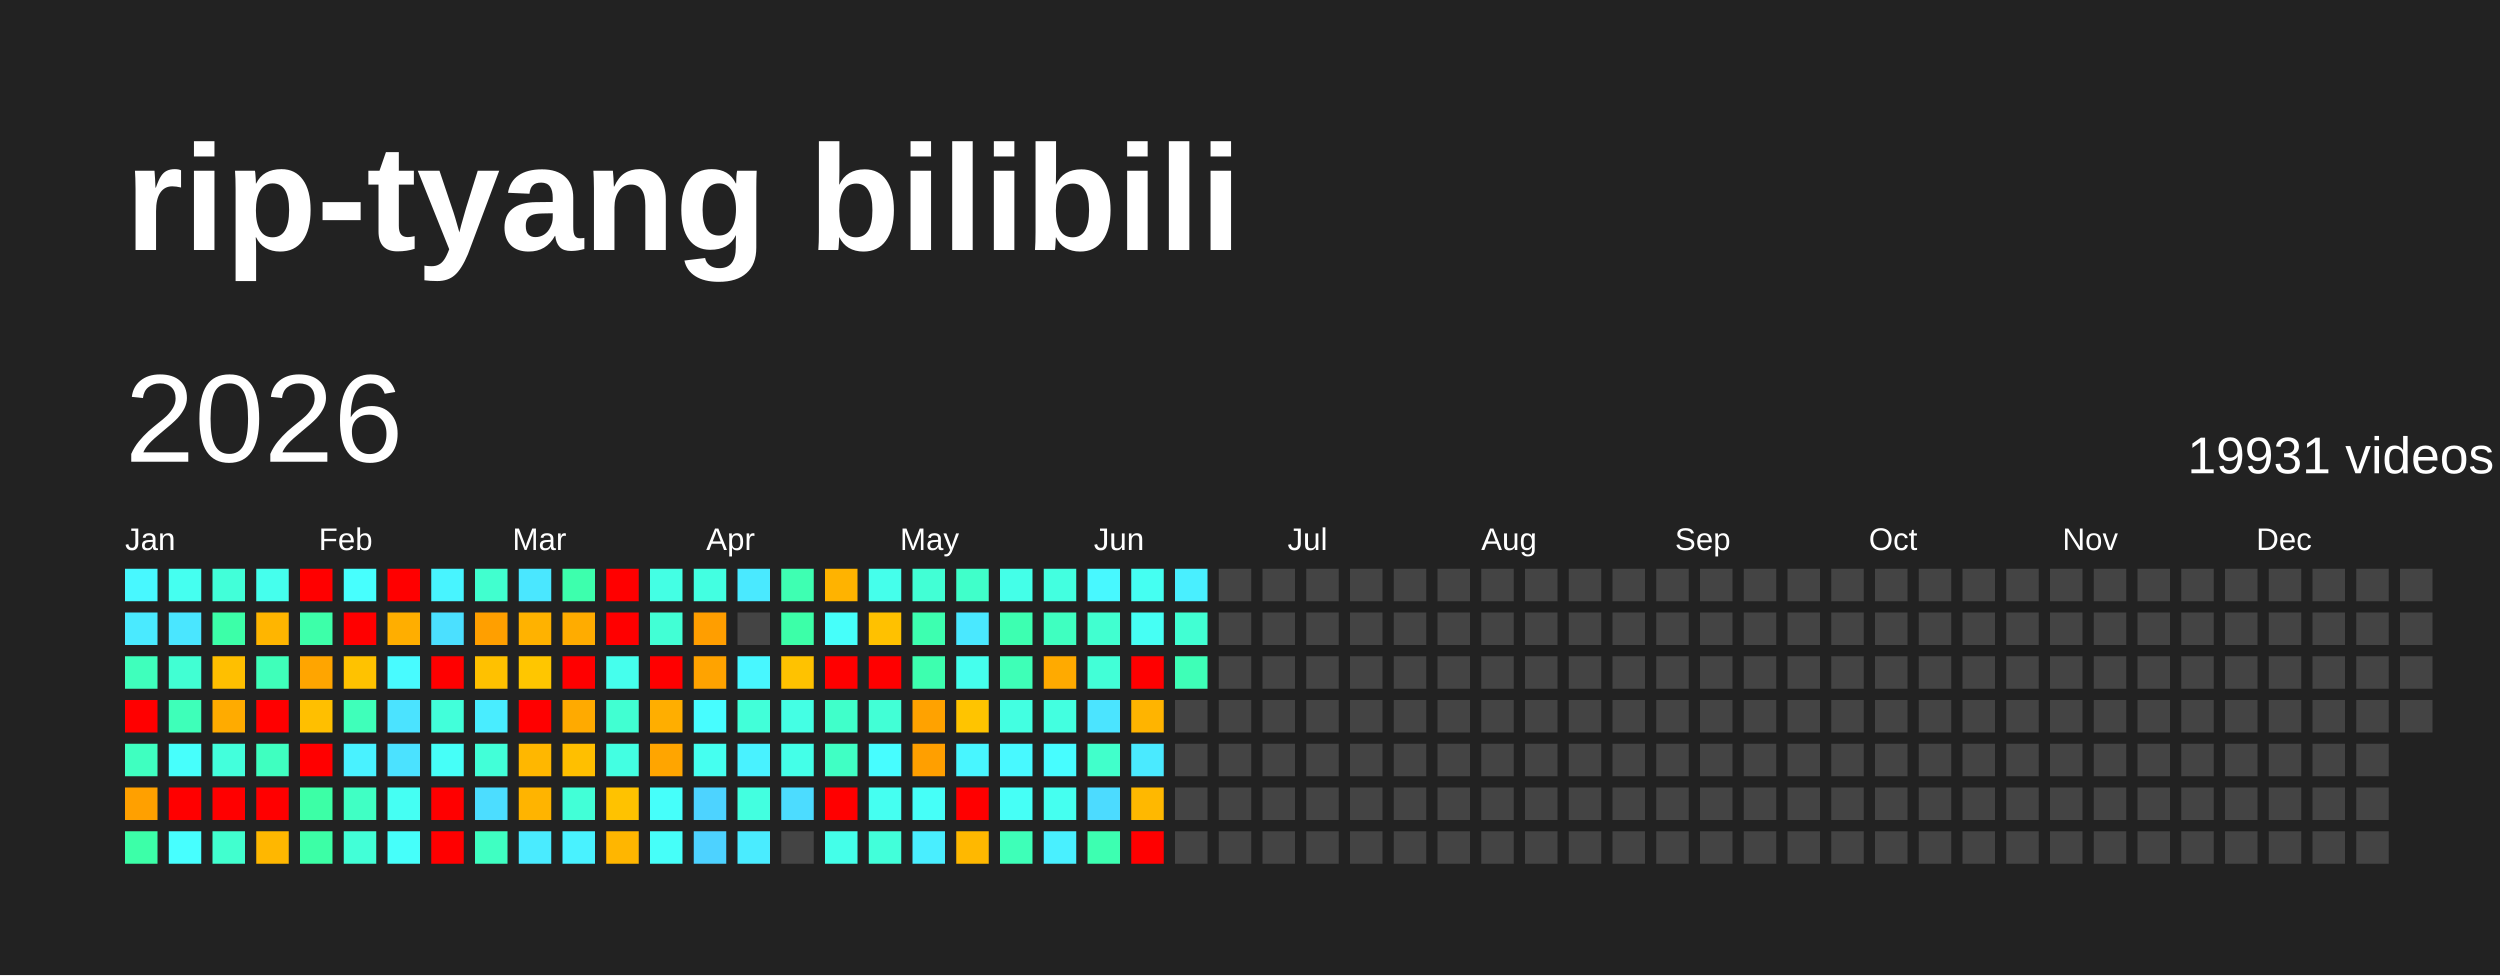
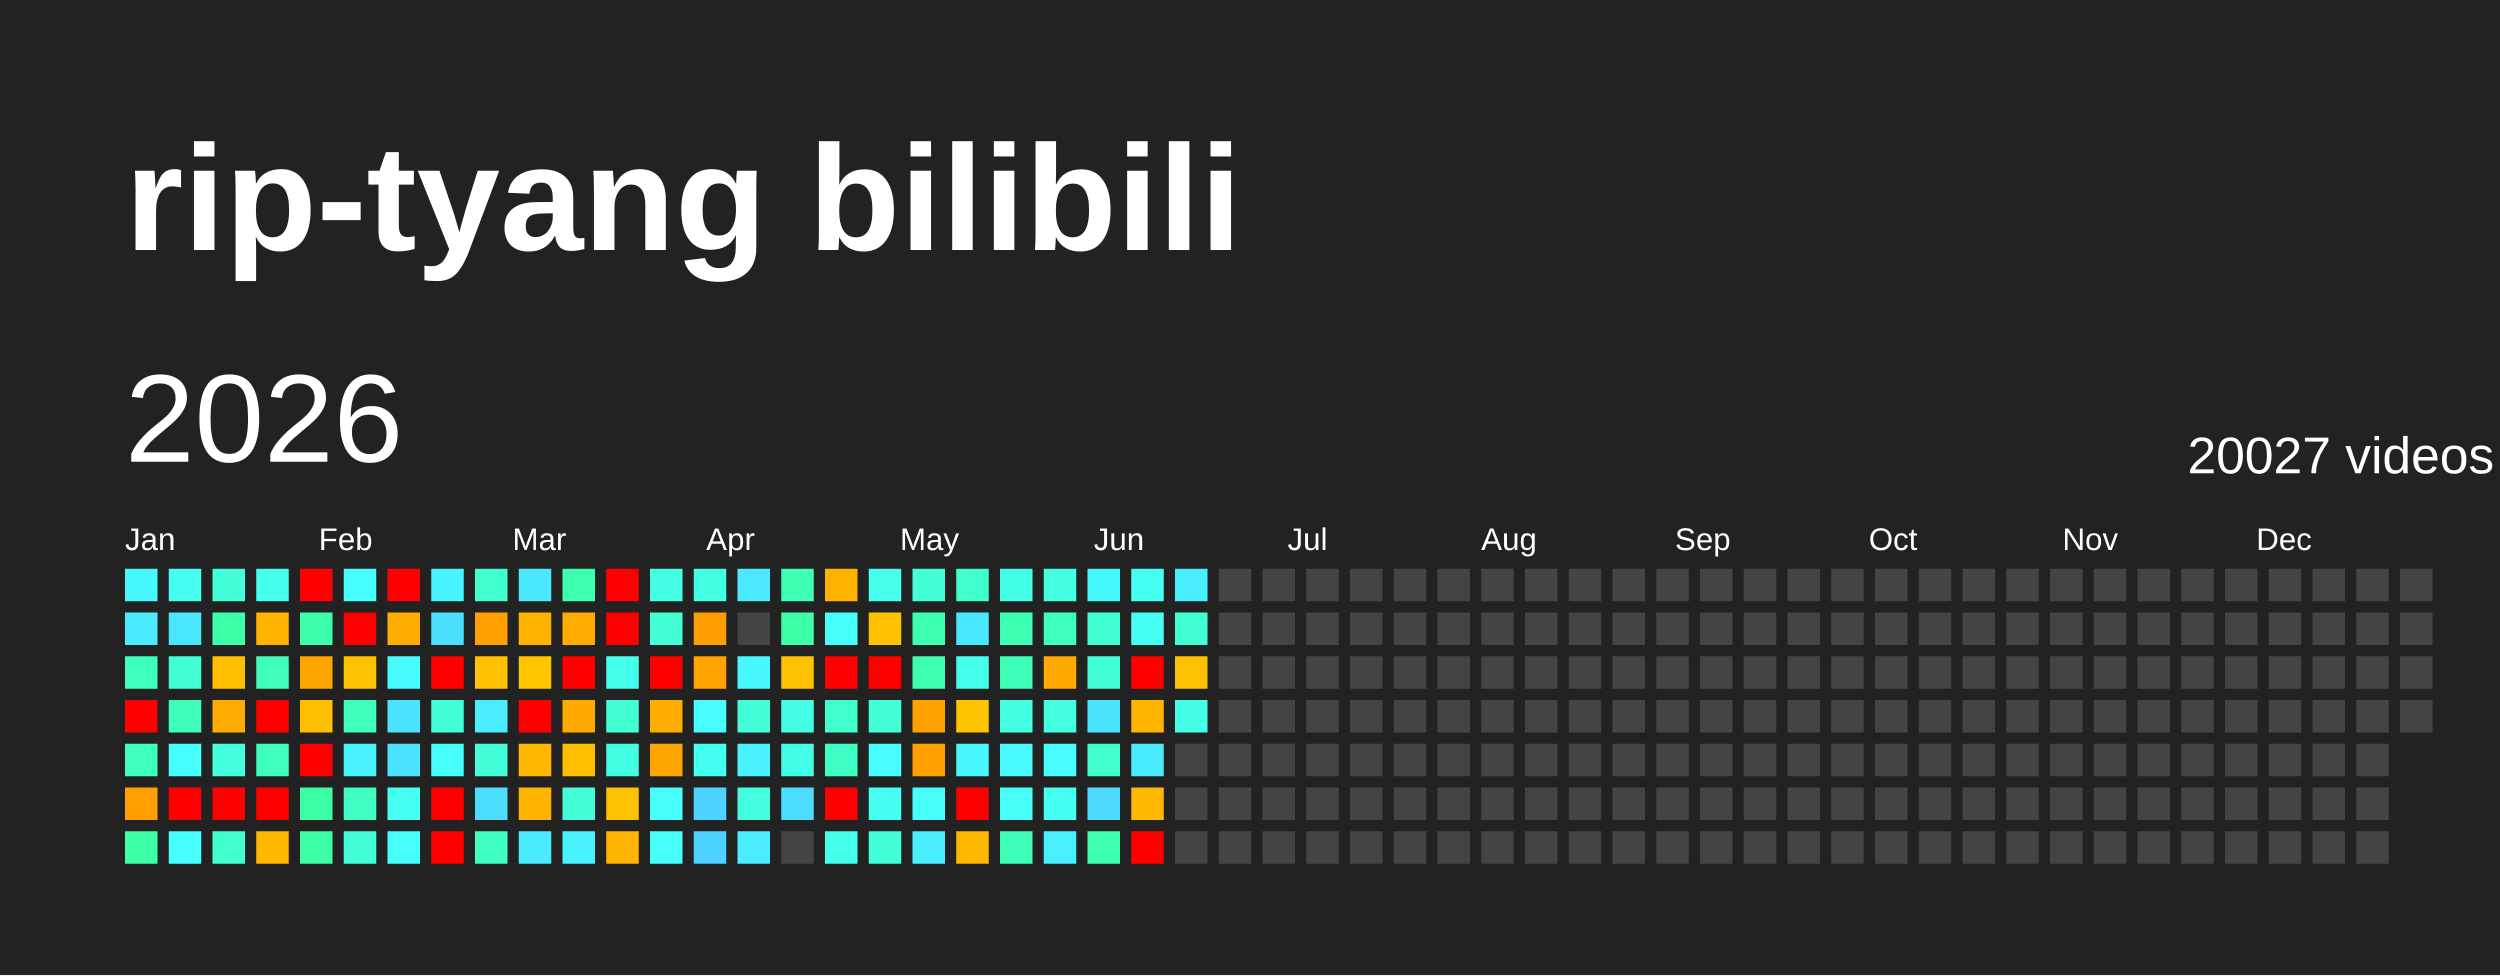
<svg xmlns="http://www.w3.org/2000/svg" baseProfile="full" height="78mm" version="1.1" viewBox="0,0,200,78" width="200mm">
  <defs />
  <rect fill="#222222" height="78" width="200" x="0" y="0" />
  <text fill="#FFFFFF" style="font-size:12px; font-family:Arial; font-weight:bold;" x="10" y="20">rip-tyang bilibili</text>
  <text dominant-baseline="hanging" fill="#FFFFFF" style="font-size:10.0px; font-family:Arial;" x="10" y="30">2026</text>
-   <text dominant-baseline="hanging" fill="#FFFFFF" style="font-size:4.125px; font-family:Arial;" x="175" y="35">19931 videos</text>
+   <text dominant-baseline="hanging" fill="#FFFFFF" style="font-size:4.125px; font-family:Arial;" x="175" y="35">20027 videos</text>
  <text fill="#FFFFFF" style="font-size:2.5px; font-family:Arial" x="10.0" y="44">Jan</text>
  <text fill="#FFFFFF" style="font-size:2.5px; font-family:Arial" x="25.5" y="44">Feb</text>
  <text fill="#FFFFFF" style="font-size:2.5px; font-family:Arial" x="41.0" y="44">Mar</text>
  <text fill="#FFFFFF" style="font-size:2.5px; font-family:Arial" x="56.5" y="44">Apr</text>
  <text fill="#FFFFFF" style="font-size:2.5px; font-family:Arial" x="72.0" y="44">May</text>
  <text fill="#FFFFFF" style="font-size:2.5px; font-family:Arial" x="87.5" y="44">Jun</text>
  <text fill="#FFFFFF" style="font-size:2.5px; font-family:Arial" x="103.0" y="44">Jul</text>
  <text fill="#FFFFFF" style="font-size:2.5px; font-family:Arial" x="118.5" y="44">Aug</text>
  <text fill="#FFFFFF" style="font-size:2.5px; font-family:Arial" x="134.0" y="44">Sep</text>
  <text fill="#FFFFFF" style="font-size:2.5px; font-family:Arial" x="149.5" y="44">Oct</text>
  <text fill="#FFFFFF" style="font-size:2.5px; font-family:Arial" x="165.0" y="44">Nov</text>
  <text fill="#FFFFFF" style="font-size:2.5px; font-family:Arial" x="180.5" y="44">Dec</text>
  <rect fill="#48f8ff" height="2.6" width="2.6" x="10.0" y="45.5" />
  <rect fill="#4aeaff" height="2.6" width="2.6" x="10.0" y="49.0" />
  <rect fill="#3fffbc" height="2.6" width="2.6" x="10.0" y="52.5" />
  <rect fill="red" height="2.6" width="2.6" x="10.0" y="56.0" />
  <rect fill="#3fffc0" height="2.6" width="2.6" x="10.0" y="59.5" />
  <rect fill="#ffa000" height="2.6" width="2.6" x="10.0" y="63.0" />
  <rect fill="#3cffa8" height="2.6" width="2.6" x="10.0" y="66.5" />
  <rect fill="#45fff0" height="2.6" width="2.6" x="13.5" y="45.5" />
  <rect fill="#4ae6ff" height="2.6" width="2.6" x="13.5" y="49.0" />
  <rect fill="#41ffd3" height="2.6" width="2.6" x="13.5" y="52.5" />
  <rect fill="#3effb9" height="2.6" width="2.6" x="13.5" y="56.0" />
  <rect fill="#47fffc" height="2.6" width="2.6" x="13.5" y="59.5" />
  <rect fill="red" height="2.6" width="2.6" x="13.5" y="63.0" />
  <rect fill="#47ffff" height="2.6" width="2.6" x="13.5" y="66.5" />
  <rect fill="#42ffd9" height="2.6" width="2.6" x="17.0" y="45.5" />
  <rect fill="#3cffa8" height="2.6" width="2.6" x="17.0" y="49.0" />
  <rect fill="#ffbf00" height="2.6" width="2.6" x="17.0" y="52.5" />
  <rect fill="#ffab00" height="2.6" width="2.6" x="17.0" y="56.0" />
  <rect fill="#43ffdc" height="2.6" width="2.6" x="17.0" y="59.5" />
  <rect fill="red" height="2.6" width="2.6" x="17.0" y="63.0" />
  <rect fill="#41ffcf" height="2.6" width="2.6" x="17.0" y="66.5" />
  <rect fill="#45ffed" height="2.6" width="2.6" x="20.5" y="45.5" />
  <rect fill="#ffb500" height="2.6" width="2.6" x="20.5" y="49.0" />
  <rect fill="#3fffba" height="2.6" width="2.6" x="20.5" y="52.5" />
  <rect fill="red" height="2.6" width="2.6" x="20.5" y="56.0" />
  <rect fill="#3fffc0" height="2.6" width="2.6" x="20.5" y="59.5" />
  <rect fill="red" height="2.6" width="2.6" x="20.5" y="63.0" />
  <rect fill="#ffb700" height="2.6" width="2.6" x="20.5" y="66.5" />
  <rect fill="red" height="2.6" width="2.6" x="24.0" y="45.5" />
  <rect fill="#3dffa9" height="2.6" width="2.6" x="24.0" y="49.0" />
  <rect fill="#ffa500" height="2.6" width="2.6" x="24.0" y="52.5" />
  <rect fill="#ffbf00" height="2.6" width="2.6" x="24.0" y="56.0" />
  <rect fill="red" height="2.6" width="2.6" x="24.0" y="59.5" />
  <rect fill="#3cffa6" height="2.6" width="2.6" x="24.0" y="63.0" />
  <rect fill="#3cffa6" height="2.6" width="2.6" x="24.0" y="66.5" />
  <rect fill="#47fffe" height="2.6" width="2.6" x="27.5" y="45.5" />
  <rect fill="red" height="2.6" width="2.6" x="27.5" y="49.0" />
  <rect fill="#ffc200" height="2.6" width="2.6" x="27.5" y="52.5" />
  <rect fill="#3fffba" height="2.6" width="2.6" x="27.5" y="56.0" />
  <rect fill="#49f2ff" height="2.6" width="2.6" x="27.5" y="59.5" />
  <rect fill="#40ffc4" height="2.6" width="2.6" x="27.5" y="63.0" />
  <rect fill="#42ffd7" height="2.6" width="2.6" x="27.5" y="66.5" />
  <rect fill="red" height="2.6" width="2.6" x="31.0" y="45.5" />
  <rect fill="#ffae00" height="2.6" width="2.6" x="31.0" y="49.0" />
  <rect fill="#48fbff" height="2.6" width="2.6" x="31.0" y="52.5" />
  <rect fill="#4be3ff" height="2.6" width="2.6" x="31.0" y="56.0" />
  <rect fill="#4be2ff" height="2.6" width="2.6" x="31.0" y="59.5" />
  <rect fill="#45fff3" height="2.6" width="2.6" x="31.0" y="63.0" />
  <rect fill="#46fffa" height="2.6" width="2.6" x="31.0" y="66.5" />
  <rect fill="#48f4ff" height="2.6" width="2.6" x="34.5" y="45.5" />
  <rect fill="#4be0ff" height="2.6" width="2.6" x="34.5" y="49.0" />
  <rect fill="red" height="2.6" width="2.6" x="34.5" y="52.5" />
  <rect fill="#42ffda" height="2.6" width="2.6" x="34.5" y="56.0" />
  <rect fill="#46fff8" height="2.6" width="2.6" x="34.5" y="59.5" />
  <rect fill="red" height="2.6" width="2.6" x="34.5" y="63.0" />
  <rect fill="red" height="2.6" width="2.6" x="34.5" y="66.5" />
  <rect fill="#41ffcf" height="2.6" width="2.6" x="38.0" y="45.5" />
  <rect fill="#ff9f00" height="2.6" width="2.6" x="38.0" y="49.0" />
  <rect fill="#ffc100" height="2.6" width="2.6" x="38.0" y="52.5" />
  <rect fill="#49edff" height="2.6" width="2.6" x="38.0" y="56.0" />
  <rect fill="#42ffd8" height="2.6" width="2.6" x="38.0" y="59.5" />
  <rect fill="#4cddff" height="2.6" width="2.6" x="38.0" y="63.0" />
  <rect fill="#3fffc2" height="2.6" width="2.6" x="38.0" y="66.5" />
  <rect fill="#4ae7ff" height="2.6" width="2.6" x="41.5" y="45.5" />
  <rect fill="#ffb200" height="2.6" width="2.6" x="41.5" y="49.0" />
  <rect fill="#ffc600" height="2.6" width="2.6" x="41.5" y="52.5" />
  <rect fill="red" height="2.6" width="2.6" x="41.5" y="56.0" />
  <rect fill="#ffb700" height="2.6" width="2.6" x="41.5" y="59.5" />
  <rect fill="#ffb400" height="2.6" width="2.6" x="41.5" y="63.0" />
  <rect fill="#4aebff" height="2.6" width="2.6" x="41.5" y="66.5" />
  <rect fill="#3dffad" height="2.6" width="2.6" x="45.0" y="45.5" />
  <rect fill="#ffac00" height="2.6" width="2.6" x="45.0" y="49.0" />
  <rect fill="red" height="2.6" width="2.6" x="45.0" y="52.5" />
  <rect fill="#ffaa00" height="2.6" width="2.6" x="45.0" y="56.0" />
  <rect fill="#ffbf00" height="2.6" width="2.6" x="45.0" y="59.5" />
  <rect fill="#42ffd7" height="2.6" width="2.6" x="45.0" y="63.0" />
  <rect fill="#49f2ff" height="2.6" width="2.6" x="45.0" y="66.5" />
  <rect fill="red" height="2.6" width="2.6" x="48.5" y="45.5" />
  <rect fill="red" height="2.6" width="2.6" x="48.5" y="49.0" />
  <rect fill="#45ffed" height="2.6" width="2.6" x="48.5" y="52.5" />
  <rect fill="#41ffd2" height="2.6" width="2.6" x="48.5" y="56.0" />
  <rect fill="#43ffe2" height="2.6" width="2.6" x="48.5" y="59.5" />
  <rect fill="#ffc200" height="2.6" width="2.6" x="48.5" y="63.0" />
  <rect fill="#ffb600" height="2.6" width="2.6" x="48.5" y="66.5" />
  <rect fill="#44ffe4" height="2.6" width="2.6" x="52.0" y="45.5" />
  <rect fill="#42ffd5" height="2.6" width="2.6" x="52.0" y="49.0" />
  <rect fill="red" height="2.6" width="2.6" x="52.0" y="52.5" />
  <rect fill="#ffae00" height="2.6" width="2.6" x="52.0" y="56.0" />
  <rect fill="#ffa500" height="2.6" width="2.6" x="52.0" y="59.5" />
  <rect fill="#46fffa" height="2.6" width="2.6" x="52.0" y="63.0" />
  <rect fill="#46fff9" height="2.6" width="2.6" x="52.0" y="66.5" />
  <rect fill="#43ffe1" height="2.6" width="2.6" x="55.5" y="45.5" />
  <rect fill="#ff9e00" height="2.6" width="2.6" x="55.5" y="49.0" />
  <rect fill="#ffa300" height="2.6" width="2.6" x="55.5" y="52.5" />
  <rect fill="#47fdff" height="2.6" width="2.6" x="55.5" y="56.0" />
  <rect fill="#45fff0" height="2.6" width="2.6" x="55.5" y="59.5" />
  <rect fill="#4dd3ff" height="2.6" width="2.6" x="55.5" y="63.0" />
  <rect fill="#4dd2ff" height="2.6" width="2.6" x="55.5" y="66.5" />
  <rect fill="#4ae9ff" height="2.6" width="2.6" x="59.0" y="45.5" />
  <rect fill="#444444" height="2.6" width="2.6" x="59.0" y="49.0" />
  <rect fill="#48f7ff" height="2.6" width="2.6" x="59.0" y="52.5" />
  <rect fill="#42ffd9" height="2.6" width="2.6" x="59.0" y="56.0" />
  <rect fill="#49f2ff" height="2.6" width="2.6" x="59.0" y="59.5" />
  <rect fill="#43ffe0" height="2.6" width="2.6" x="59.0" y="63.0" />
  <rect fill="#4aecff" height="2.6" width="2.6" x="59.0" y="66.5" />
  <rect fill="#3effb2" height="2.6" width="2.6" x="62.5" y="45.5" />
  <rect fill="#3cffa8" height="2.6" width="2.6" x="62.5" y="49.0" />
  <rect fill="#ffc200" height="2.6" width="2.6" x="62.5" y="52.5" />
  <rect fill="#44ffe4" height="2.6" width="2.6" x="62.5" y="56.0" />
  <rect fill="#44ffe8" height="2.6" width="2.6" x="62.5" y="59.5" />
  <rect fill="#4cdcff" height="2.6" width="2.6" x="62.5" y="63.0" />
  <rect fill="#444444" height="2.6" width="2.6" x="62.5" y="66.5" />
  <rect fill="#ffb300" height="2.6" width="2.6" x="66.0" y="45.5" />
  <rect fill="#46fffa" height="2.6" width="2.6" x="66.0" y="49.0" />
  <rect fill="red" height="2.6" width="2.6" x="66.0" y="52.5" />
  <rect fill="#40ffca" height="2.6" width="2.6" x="66.0" y="56.0" />
  <rect fill="#40ffc4" height="2.6" width="2.6" x="66.0" y="59.5" />
  <rect fill="red" height="2.6" width="2.6" x="66.0" y="63.0" />
  <rect fill="#44ffe9" height="2.6" width="2.6" x="66.0" y="66.5" />
  <rect fill="#45ffeb" height="2.6" width="2.6" x="69.5" y="45.5" />
  <rect fill="#ffc100" height="2.6" width="2.6" x="69.5" y="49.0" />
  <rect fill="red" height="2.6" width="2.6" x="69.5" y="52.5" />
  <rect fill="#42ffd6" height="2.6" width="2.6" x="69.5" y="56.0" />
  <rect fill="#47fdff" height="2.6" width="2.6" x="69.5" y="59.5" />
  <rect fill="#45fff1" height="2.6" width="2.6" x="69.5" y="63.0" />
  <rect fill="#42ffda" height="2.6" width="2.6" x="69.5" y="66.5" />
  <rect fill="#42ffd5" height="2.6" width="2.6" x="73.0" y="45.5" />
  <rect fill="#3dffb0" height="2.6" width="2.6" x="73.0" y="49.0" />
  <rect fill="#3dffaf" height="2.6" width="2.6" x="73.0" y="52.5" />
  <rect fill="#ffa200" height="2.6" width="2.6" x="73.0" y="56.0" />
  <rect fill="#ff9f00" height="2.6" width="2.6" x="73.0" y="59.5" />
  <rect fill="#46fff8" height="2.6" width="2.6" x="73.0" y="63.0" />
  <rect fill="#49eeff" height="2.6" width="2.6" x="73.0" y="66.5" />
  <rect fill="#40ffca" height="2.6" width="2.6" x="76.5" y="45.5" />
  <rect fill="#4ae8ff" height="2.6" width="2.6" x="76.5" y="49.0" />
  <rect fill="#45ffed" height="2.6" width="2.6" x="76.5" y="52.5" />
  <rect fill="#ffc400" height="2.6" width="2.6" x="76.5" y="56.0" />
  <rect fill="#48f6ff" height="2.6" width="2.6" x="76.5" y="59.5" />
  <rect fill="red" height="2.6" width="2.6" x="76.5" y="63.0" />
  <rect fill="#ffb800" height="2.6" width="2.6" x="76.5" y="66.5" />
  <rect fill="#44ffe8" height="2.6" width="2.6" x="80.0" y="45.5" />
  <rect fill="#3dffb1" height="2.6" width="2.6" x="80.0" y="49.0" />
  <rect fill="#3effb7" height="2.6" width="2.6" x="80.0" y="52.5" />
  <rect fill="#43ffe1" height="2.6" width="2.6" x="80.0" y="56.0" />
  <rect fill="#48f9ff" height="2.6" width="2.6" x="80.0" y="59.5" />
  <rect fill="#46fff6" height="2.6" width="2.6" x="80.0" y="63.0" />
  <rect fill="#3effb8" height="2.6" width="2.6" x="80.0" y="66.5" />
  <rect fill="#43ffe0" height="2.6" width="2.6" x="83.5" y="45.5" />
  <rect fill="#3fffc0" height="2.6" width="2.6" x="83.5" y="49.0" />
  <rect fill="#ffaa00" height="2.6" width="2.6" x="83.5" y="52.5" />
  <rect fill="#43ffe0" height="2.6" width="2.6" x="83.5" y="56.0" />
  <rect fill="#47fdff" height="2.6" width="2.6" x="83.5" y="59.5" />
  <rect fill="#45fff0" height="2.6" width="2.6" x="83.5" y="63.0" />
  <rect fill="#49f0ff" height="2.6" width="2.6" x="83.5" y="66.5" />
  <rect fill="#48f8ff" height="2.6" width="2.6" x="87.0" y="45.5" />
  <rect fill="#41ffd0" height="2.6" width="2.6" x="87.0" y="49.0" />
  <rect fill="#42ffd7" height="2.6" width="2.6" x="87.0" y="52.5" />
  <rect fill="#4be4ff" height="2.6" width="2.6" x="87.0" y="56.0" />
  <rect fill="#41ffcb" height="2.6" width="2.6" x="87.0" y="59.5" />
  <rect fill="#4cdbff" height="2.6" width="2.6" x="87.0" y="63.0" />
  <rect fill="#3dffb1" height="2.6" width="2.6" x="87.0" y="66.5" />
  <rect fill="#45fff2" height="2.6" width="2.6" x="90.5" y="45.5" />
  <rect fill="#46fff4" height="2.6" width="2.6" x="90.5" y="49.0" />
  <rect fill="red" height="2.6" width="2.6" x="90.5" y="52.5" />
  <rect fill="#ffb400" height="2.6" width="2.6" x="90.5" y="56.0" />
  <rect fill="#4aeaff" height="2.6" width="2.6" x="90.5" y="59.5" />
  <rect fill="#ffb800" height="2.6" width="2.6" x="90.5" y="63.0" />
  <rect fill="red" height="2.6" width="2.6" x="90.5" y="66.5" />
  <rect fill="#49efff" height="2.6" width="2.6" x="94.0" y="45.5" />
  <rect fill="#41ffd3" height="2.6" width="2.6" x="94.0" y="49.0" />
-   <rect fill="#3effb7" height="2.6" width="2.6" x="94.0" y="52.5" />
-   <rect fill="#444444" height="2.6" width="2.6" x="94.0" y="56.0" />
+   <rect fill="#ffc200" height="2.6" width="2.6" x="94.0" y="52.5" />
+   <rect fill="#44ffe6" height="2.6" width="2.6" x="94.0" y="56.0" />
  <rect fill="#444444" height="2.6" width="2.6" x="94.0" y="59.5" />
  <rect fill="#444444" height="2.6" width="2.6" x="94.0" y="63.0" />
  <rect fill="#444444" height="2.6" width="2.6" x="94.0" y="66.5" />
  <rect fill="#444444" height="2.6" width="2.6" x="97.5" y="45.5" />
  <rect fill="#444444" height="2.6" width="2.6" x="97.5" y="49.0" />
  <rect fill="#444444" height="2.6" width="2.6" x="97.5" y="52.5" />
  <rect fill="#444444" height="2.6" width="2.6" x="97.5" y="56.0" />
  <rect fill="#444444" height="2.6" width="2.6" x="97.5" y="59.5" />
  <rect fill="#444444" height="2.6" width="2.6" x="97.5" y="63.0" />
  <rect fill="#444444" height="2.6" width="2.6" x="97.5" y="66.5" />
  <rect fill="#444444" height="2.6" width="2.6" x="101.0" y="45.5" />
  <rect fill="#444444" height="2.6" width="2.6" x="101.0" y="49.0" />
  <rect fill="#444444" height="2.6" width="2.6" x="101.0" y="52.5" />
  <rect fill="#444444" height="2.6" width="2.6" x="101.0" y="56.0" />
  <rect fill="#444444" height="2.6" width="2.6" x="101.0" y="59.5" />
  <rect fill="#444444" height="2.6" width="2.6" x="101.0" y="63.0" />
  <rect fill="#444444" height="2.6" width="2.6" x="101.0" y="66.5" />
  <rect fill="#444444" height="2.6" width="2.6" x="104.5" y="45.5" />
  <rect fill="#444444" height="2.6" width="2.6" x="104.5" y="49.0" />
  <rect fill="#444444" height="2.6" width="2.6" x="104.5" y="52.5" />
  <rect fill="#444444" height="2.6" width="2.6" x="104.5" y="56.0" />
  <rect fill="#444444" height="2.6" width="2.6" x="104.5" y="59.5" />
  <rect fill="#444444" height="2.6" width="2.6" x="104.5" y="63.0" />
  <rect fill="#444444" height="2.6" width="2.6" x="104.5" y="66.5" />
  <rect fill="#444444" height="2.6" width="2.6" x="108.0" y="45.5" />
  <rect fill="#444444" height="2.6" width="2.6" x="108.0" y="49.0" />
  <rect fill="#444444" height="2.6" width="2.6" x="108.0" y="52.5" />
  <rect fill="#444444" height="2.6" width="2.6" x="108.0" y="56.0" />
  <rect fill="#444444" height="2.6" width="2.6" x="108.0" y="59.5" />
  <rect fill="#444444" height="2.6" width="2.6" x="108.0" y="63.0" />
  <rect fill="#444444" height="2.6" width="2.6" x="108.0" y="66.5" />
  <rect fill="#444444" height="2.6" width="2.6" x="111.5" y="45.5" />
  <rect fill="#444444" height="2.6" width="2.6" x="111.5" y="49.0" />
  <rect fill="#444444" height="2.6" width="2.6" x="111.5" y="52.5" />
  <rect fill="#444444" height="2.6" width="2.6" x="111.5" y="56.0" />
  <rect fill="#444444" height="2.6" width="2.6" x="111.5" y="59.5" />
  <rect fill="#444444" height="2.6" width="2.6" x="111.5" y="63.0" />
  <rect fill="#444444" height="2.6" width="2.6" x="111.5" y="66.5" />
  <rect fill="#444444" height="2.6" width="2.6" x="115.0" y="45.5" />
  <rect fill="#444444" height="2.6" width="2.6" x="115.0" y="49.0" />
  <rect fill="#444444" height="2.6" width="2.6" x="115.0" y="52.5" />
  <rect fill="#444444" height="2.6" width="2.6" x="115.0" y="56.0" />
  <rect fill="#444444" height="2.6" width="2.6" x="115.0" y="59.5" />
  <rect fill="#444444" height="2.6" width="2.6" x="115.0" y="63.0" />
  <rect fill="#444444" height="2.6" width="2.6" x="115.0" y="66.5" />
  <rect fill="#444444" height="2.6" width="2.6" x="118.5" y="45.5" />
  <rect fill="#444444" height="2.6" width="2.6" x="118.5" y="49.0" />
  <rect fill="#444444" height="2.6" width="2.6" x="118.5" y="52.5" />
  <rect fill="#444444" height="2.6" width="2.6" x="118.5" y="56.0" />
  <rect fill="#444444" height="2.6" width="2.6" x="118.5" y="59.5" />
  <rect fill="#444444" height="2.6" width="2.6" x="118.5" y="63.0" />
  <rect fill="#444444" height="2.6" width="2.6" x="118.5" y="66.5" />
  <rect fill="#444444" height="2.6" width="2.6" x="122.0" y="45.5" />
  <rect fill="#444444" height="2.6" width="2.6" x="122.0" y="49.0" />
  <rect fill="#444444" height="2.6" width="2.6" x="122.0" y="52.5" />
  <rect fill="#444444" height="2.6" width="2.6" x="122.0" y="56.0" />
  <rect fill="#444444" height="2.6" width="2.6" x="122.0" y="59.5" />
  <rect fill="#444444" height="2.6" width="2.6" x="122.0" y="63.0" />
  <rect fill="#444444" height="2.6" width="2.6" x="122.0" y="66.5" />
  <rect fill="#444444" height="2.6" width="2.6" x="125.5" y="45.5" />
  <rect fill="#444444" height="2.6" width="2.6" x="125.5" y="49.0" />
  <rect fill="#444444" height="2.6" width="2.6" x="125.5" y="52.5" />
  <rect fill="#444444" height="2.6" width="2.6" x="125.5" y="56.0" />
  <rect fill="#444444" height="2.6" width="2.6" x="125.5" y="59.5" />
  <rect fill="#444444" height="2.6" width="2.6" x="125.5" y="63.0" />
  <rect fill="#444444" height="2.6" width="2.6" x="125.5" y="66.5" />
  <rect fill="#444444" height="2.6" width="2.6" x="129.0" y="45.5" />
  <rect fill="#444444" height="2.6" width="2.6" x="129.0" y="49.0" />
  <rect fill="#444444" height="2.6" width="2.6" x="129.0" y="52.5" />
  <rect fill="#444444" height="2.6" width="2.6" x="129.0" y="56.0" />
  <rect fill="#444444" height="2.6" width="2.6" x="129.0" y="59.5" />
  <rect fill="#444444" height="2.6" width="2.6" x="129.0" y="63.0" />
  <rect fill="#444444" height="2.6" width="2.6" x="129.0" y="66.5" />
  <rect fill="#444444" height="2.6" width="2.6" x="132.5" y="45.5" />
  <rect fill="#444444" height="2.6" width="2.6" x="132.5" y="49.0" />
  <rect fill="#444444" height="2.6" width="2.6" x="132.5" y="52.5" />
  <rect fill="#444444" height="2.6" width="2.6" x="132.5" y="56.0" />
  <rect fill="#444444" height="2.6" width="2.6" x="132.5" y="59.5" />
  <rect fill="#444444" height="2.6" width="2.6" x="132.5" y="63.0" />
  <rect fill="#444444" height="2.6" width="2.6" x="132.5" y="66.5" />
  <rect fill="#444444" height="2.6" width="2.6" x="136.0" y="45.5" />
  <rect fill="#444444" height="2.6" width="2.6" x="136.0" y="49.0" />
  <rect fill="#444444" height="2.6" width="2.6" x="136.0" y="52.5" />
  <rect fill="#444444" height="2.6" width="2.6" x="136.0" y="56.0" />
  <rect fill="#444444" height="2.6" width="2.6" x="136.0" y="59.5" />
  <rect fill="#444444" height="2.6" width="2.6" x="136.0" y="63.0" />
  <rect fill="#444444" height="2.6" width="2.6" x="136.0" y="66.5" />
  <rect fill="#444444" height="2.6" width="2.6" x="139.5" y="45.5" />
  <rect fill="#444444" height="2.6" width="2.6" x="139.5" y="49.0" />
  <rect fill="#444444" height="2.6" width="2.6" x="139.5" y="52.5" />
  <rect fill="#444444" height="2.6" width="2.6" x="139.5" y="56.0" />
  <rect fill="#444444" height="2.6" width="2.6" x="139.5" y="59.5" />
  <rect fill="#444444" height="2.6" width="2.6" x="139.5" y="63.0" />
  <rect fill="#444444" height="2.6" width="2.6" x="139.5" y="66.5" />
  <rect fill="#444444" height="2.6" width="2.6" x="143.0" y="45.5" />
  <rect fill="#444444" height="2.6" width="2.6" x="143.0" y="49.0" />
  <rect fill="#444444" height="2.6" width="2.6" x="143.0" y="52.5" />
  <rect fill="#444444" height="2.6" width="2.6" x="143.0" y="56.0" />
  <rect fill="#444444" height="2.6" width="2.6" x="143.0" y="59.5" />
  <rect fill="#444444" height="2.6" width="2.6" x="143.0" y="63.0" />
  <rect fill="#444444" height="2.6" width="2.6" x="143.0" y="66.5" />
  <rect fill="#444444" height="2.6" width="2.6" x="146.5" y="45.5" />
  <rect fill="#444444" height="2.6" width="2.6" x="146.5" y="49.0" />
  <rect fill="#444444" height="2.6" width="2.6" x="146.5" y="52.5" />
  <rect fill="#444444" height="2.6" width="2.6" x="146.5" y="56.0" />
  <rect fill="#444444" height="2.6" width="2.6" x="146.5" y="59.5" />
  <rect fill="#444444" height="2.6" width="2.6" x="146.5" y="63.0" />
  <rect fill="#444444" height="2.6" width="2.6" x="146.5" y="66.5" />
  <rect fill="#444444" height="2.6" width="2.6" x="150.0" y="45.5" />
  <rect fill="#444444" height="2.6" width="2.6" x="150.0" y="49.0" />
  <rect fill="#444444" height="2.6" width="2.6" x="150.0" y="52.5" />
  <rect fill="#444444" height="2.6" width="2.6" x="150.0" y="56.0" />
  <rect fill="#444444" height="2.6" width="2.6" x="150.0" y="59.5" />
  <rect fill="#444444" height="2.6" width="2.6" x="150.0" y="63.0" />
  <rect fill="#444444" height="2.6" width="2.6" x="150.0" y="66.5" />
  <rect fill="#444444" height="2.6" width="2.6" x="153.5" y="45.5" />
  <rect fill="#444444" height="2.6" width="2.6" x="153.5" y="49.0" />
  <rect fill="#444444" height="2.6" width="2.6" x="153.5" y="52.5" />
  <rect fill="#444444" height="2.6" width="2.6" x="153.5" y="56.0" />
  <rect fill="#444444" height="2.6" width="2.6" x="153.5" y="59.5" />
  <rect fill="#444444" height="2.6" width="2.6" x="153.5" y="63.0" />
  <rect fill="#444444" height="2.6" width="2.6" x="153.5" y="66.5" />
  <rect fill="#444444" height="2.6" width="2.6" x="157.0" y="45.5" />
  <rect fill="#444444" height="2.6" width="2.6" x="157.0" y="49.0" />
  <rect fill="#444444" height="2.6" width="2.6" x="157.0" y="52.5" />
  <rect fill="#444444" height="2.6" width="2.6" x="157.0" y="56.0" />
  <rect fill="#444444" height="2.6" width="2.6" x="157.0" y="59.5" />
  <rect fill="#444444" height="2.6" width="2.6" x="157.0" y="63.0" />
  <rect fill="#444444" height="2.6" width="2.6" x="157.0" y="66.5" />
  <rect fill="#444444" height="2.6" width="2.6" x="160.5" y="45.5" />
  <rect fill="#444444" height="2.6" width="2.6" x="160.5" y="49.0" />
  <rect fill="#444444" height="2.6" width="2.6" x="160.5" y="52.5" />
  <rect fill="#444444" height="2.6" width="2.6" x="160.5" y="56.0" />
  <rect fill="#444444" height="2.6" width="2.6" x="160.5" y="59.5" />
  <rect fill="#444444" height="2.6" width="2.6" x="160.5" y="63.0" />
  <rect fill="#444444" height="2.6" width="2.6" x="160.5" y="66.5" />
  <rect fill="#444444" height="2.6" width="2.6" x="164.0" y="45.5" />
  <rect fill="#444444" height="2.6" width="2.6" x="164.0" y="49.0" />
  <rect fill="#444444" height="2.6" width="2.6" x="164.0" y="52.5" />
  <rect fill="#444444" height="2.6" width="2.6" x="164.0" y="56.0" />
  <rect fill="#444444" height="2.6" width="2.6" x="164.0" y="59.5" />
  <rect fill="#444444" height="2.6" width="2.6" x="164.0" y="63.0" />
  <rect fill="#444444" height="2.6" width="2.6" x="164.0" y="66.5" />
  <rect fill="#444444" height="2.6" width="2.6" x="167.5" y="45.5" />
  <rect fill="#444444" height="2.6" width="2.6" x="167.5" y="49.0" />
  <rect fill="#444444" height="2.6" width="2.6" x="167.5" y="52.5" />
  <rect fill="#444444" height="2.6" width="2.6" x="167.5" y="56.0" />
  <rect fill="#444444" height="2.6" width="2.6" x="167.5" y="59.5" />
  <rect fill="#444444" height="2.6" width="2.6" x="167.5" y="63.0" />
  <rect fill="#444444" height="2.6" width="2.6" x="167.5" y="66.5" />
  <rect fill="#444444" height="2.6" width="2.6" x="171.0" y="45.5" />
  <rect fill="#444444" height="2.6" width="2.6" x="171.0" y="49.0" />
  <rect fill="#444444" height="2.6" width="2.6" x="171.0" y="52.5" />
  <rect fill="#444444" height="2.6" width="2.6" x="171.0" y="56.0" />
  <rect fill="#444444" height="2.6" width="2.6" x="171.0" y="59.5" />
  <rect fill="#444444" height="2.6" width="2.6" x="171.0" y="63.0" />
  <rect fill="#444444" height="2.6" width="2.6" x="171.0" y="66.5" />
  <rect fill="#444444" height="2.6" width="2.6" x="174.5" y="45.5" />
  <rect fill="#444444" height="2.6" width="2.6" x="174.5" y="49.0" />
  <rect fill="#444444" height="2.6" width="2.6" x="174.5" y="52.5" />
  <rect fill="#444444" height="2.6" width="2.6" x="174.5" y="56.0" />
  <rect fill="#444444" height="2.6" width="2.6" x="174.5" y="59.5" />
  <rect fill="#444444" height="2.6" width="2.6" x="174.5" y="63.0" />
  <rect fill="#444444" height="2.6" width="2.6" x="174.5" y="66.5" />
  <rect fill="#444444" height="2.6" width="2.6" x="178.0" y="45.5" />
  <rect fill="#444444" height="2.6" width="2.6" x="178.0" y="49.0" />
  <rect fill="#444444" height="2.6" width="2.6" x="178.0" y="52.5" />
  <rect fill="#444444" height="2.6" width="2.6" x="178.0" y="56.0" />
  <rect fill="#444444" height="2.6" width="2.6" x="178.0" y="59.5" />
  <rect fill="#444444" height="2.6" width="2.6" x="178.0" y="63.0" />
  <rect fill="#444444" height="2.6" width="2.6" x="178.0" y="66.5" />
  <rect fill="#444444" height="2.6" width="2.6" x="181.5" y="45.5" />
  <rect fill="#444444" height="2.6" width="2.6" x="181.5" y="49.0" />
  <rect fill="#444444" height="2.6" width="2.6" x="181.5" y="52.5" />
  <rect fill="#444444" height="2.6" width="2.6" x="181.5" y="56.0" />
  <rect fill="#444444" height="2.6" width="2.6" x="181.5" y="59.5" />
  <rect fill="#444444" height="2.6" width="2.6" x="181.5" y="63.0" />
  <rect fill="#444444" height="2.6" width="2.6" x="181.5" y="66.5" />
  <rect fill="#444444" height="2.6" width="2.6" x="185.0" y="45.5" />
  <rect fill="#444444" height="2.6" width="2.6" x="185.0" y="49.0" />
  <rect fill="#444444" height="2.6" width="2.6" x="185.0" y="52.5" />
  <rect fill="#444444" height="2.6" width="2.6" x="185.0" y="56.0" />
  <rect fill="#444444" height="2.6" width="2.6" x="185.0" y="59.5" />
  <rect fill="#444444" height="2.6" width="2.6" x="185.0" y="63.0" />
  <rect fill="#444444" height="2.6" width="2.6" x="185.0" y="66.5" />
  <rect fill="#444444" height="2.6" width="2.6" x="188.5" y="45.5" />
  <rect fill="#444444" height="2.6" width="2.6" x="188.5" y="49.0" />
  <rect fill="#444444" height="2.6" width="2.6" x="188.5" y="52.5" />
  <rect fill="#444444" height="2.6" width="2.6" x="188.5" y="56.0" />
  <rect fill="#444444" height="2.6" width="2.6" x="188.5" y="59.5" />
  <rect fill="#444444" height="2.6" width="2.6" x="188.5" y="63.0" />
  <rect fill="#444444" height="2.6" width="2.6" x="188.5" y="66.5" />
  <rect fill="#444444" height="2.6" width="2.6" x="192.0" y="45.5" />
  <rect fill="#444444" height="2.6" width="2.6" x="192.0" y="49.0" />
  <rect fill="#444444" height="2.6" width="2.6" x="192.0" y="52.5" />
  <rect fill="#444444" height="2.6" width="2.6" x="192.0" y="56.0" />
</svg>
